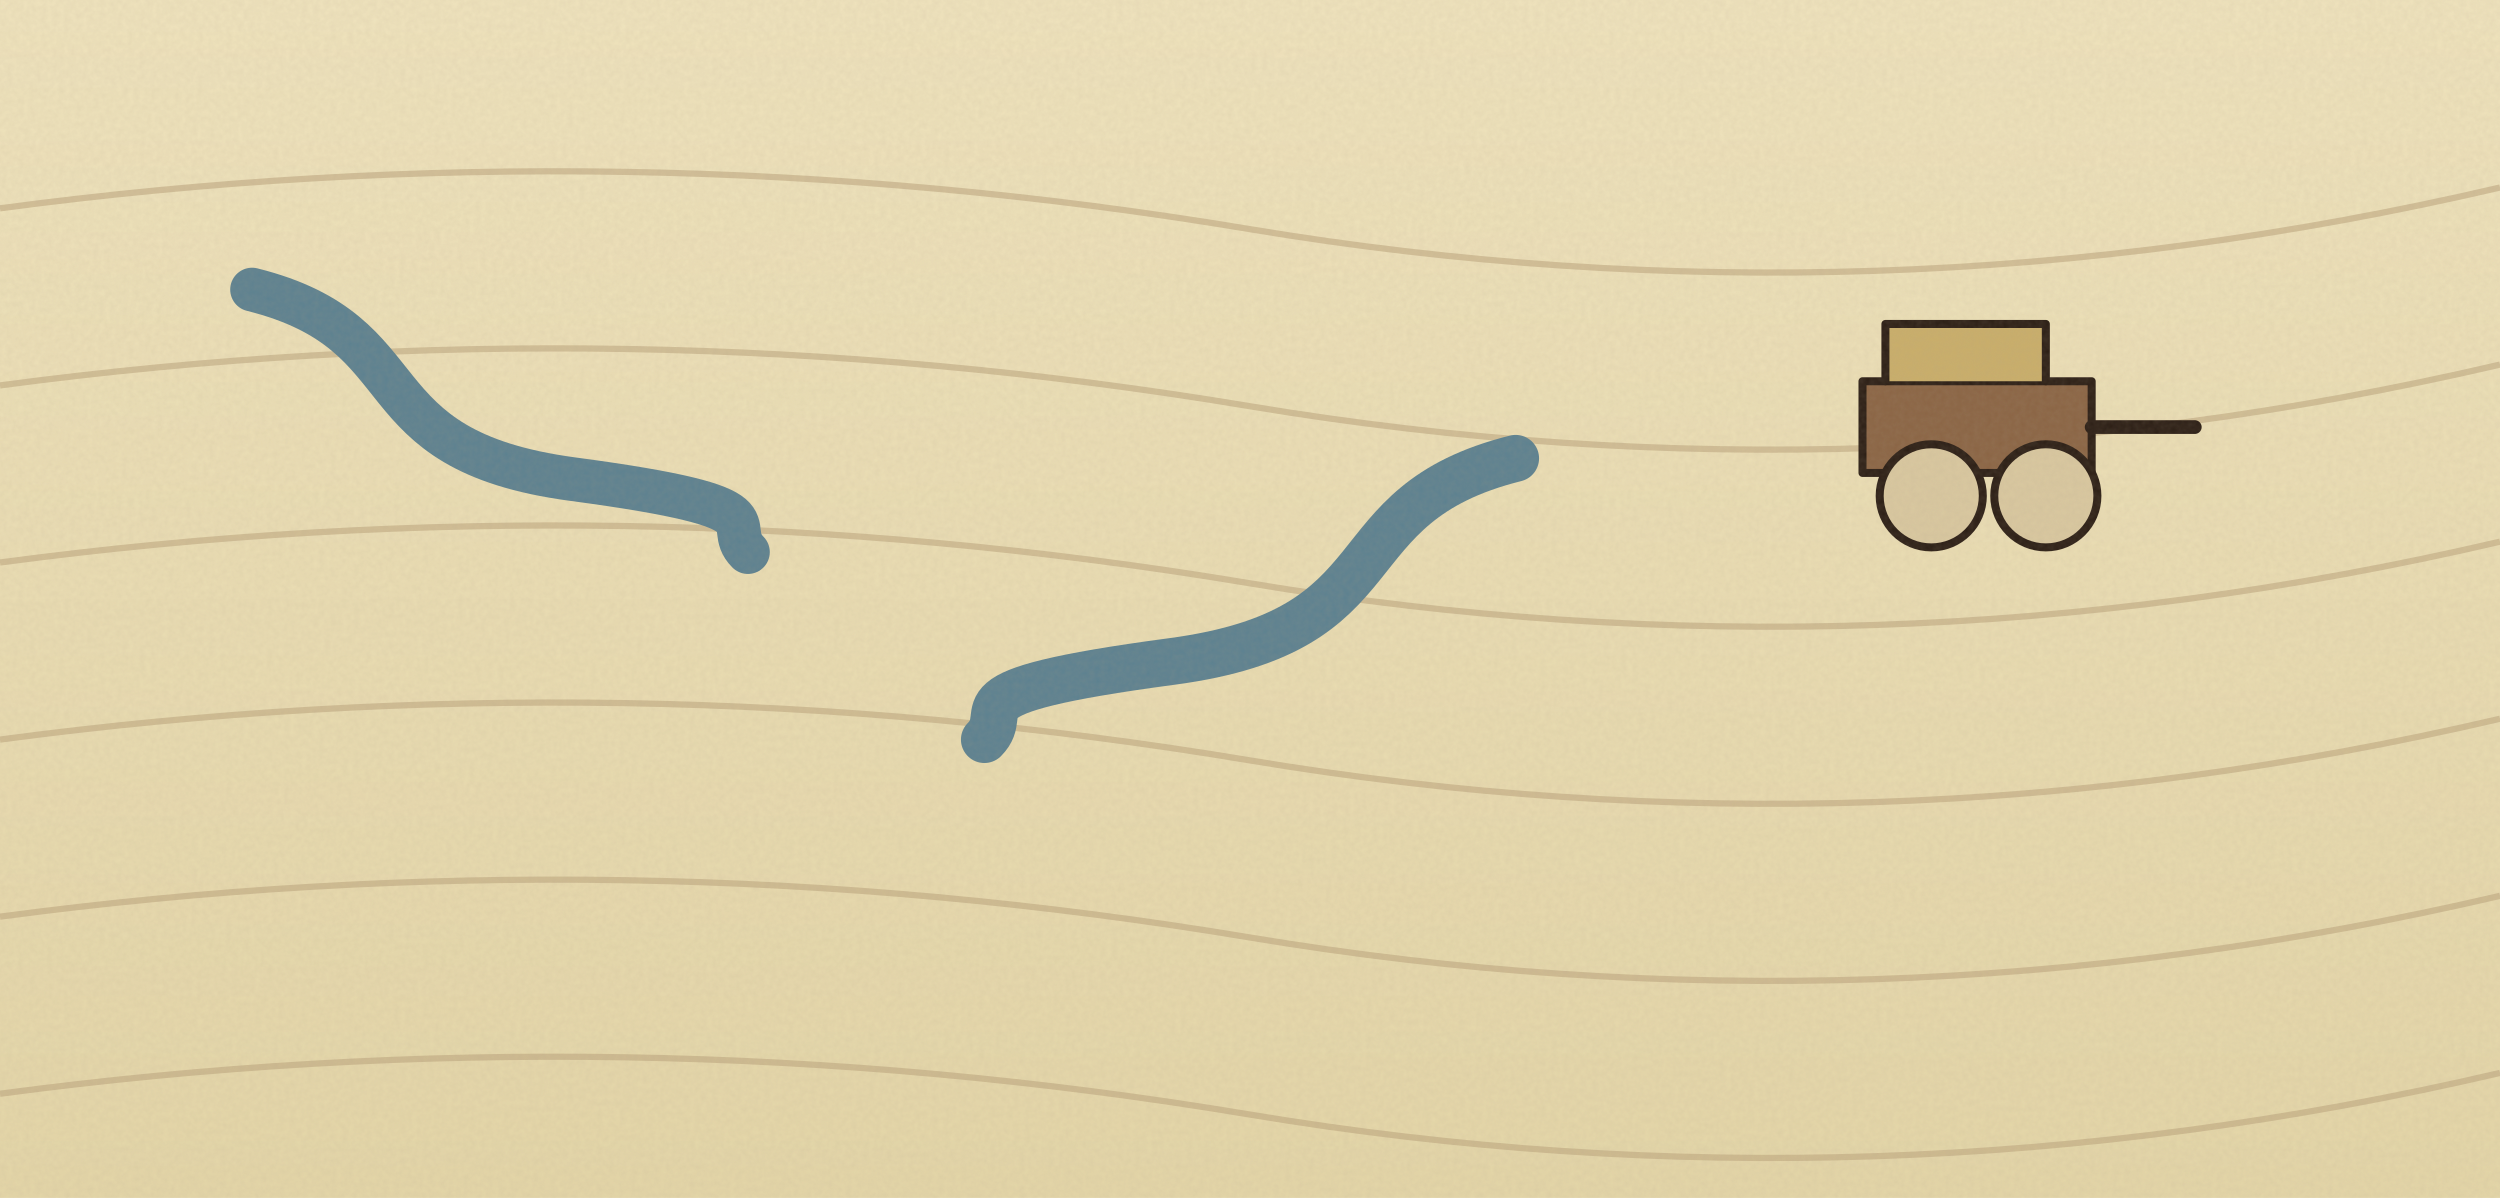
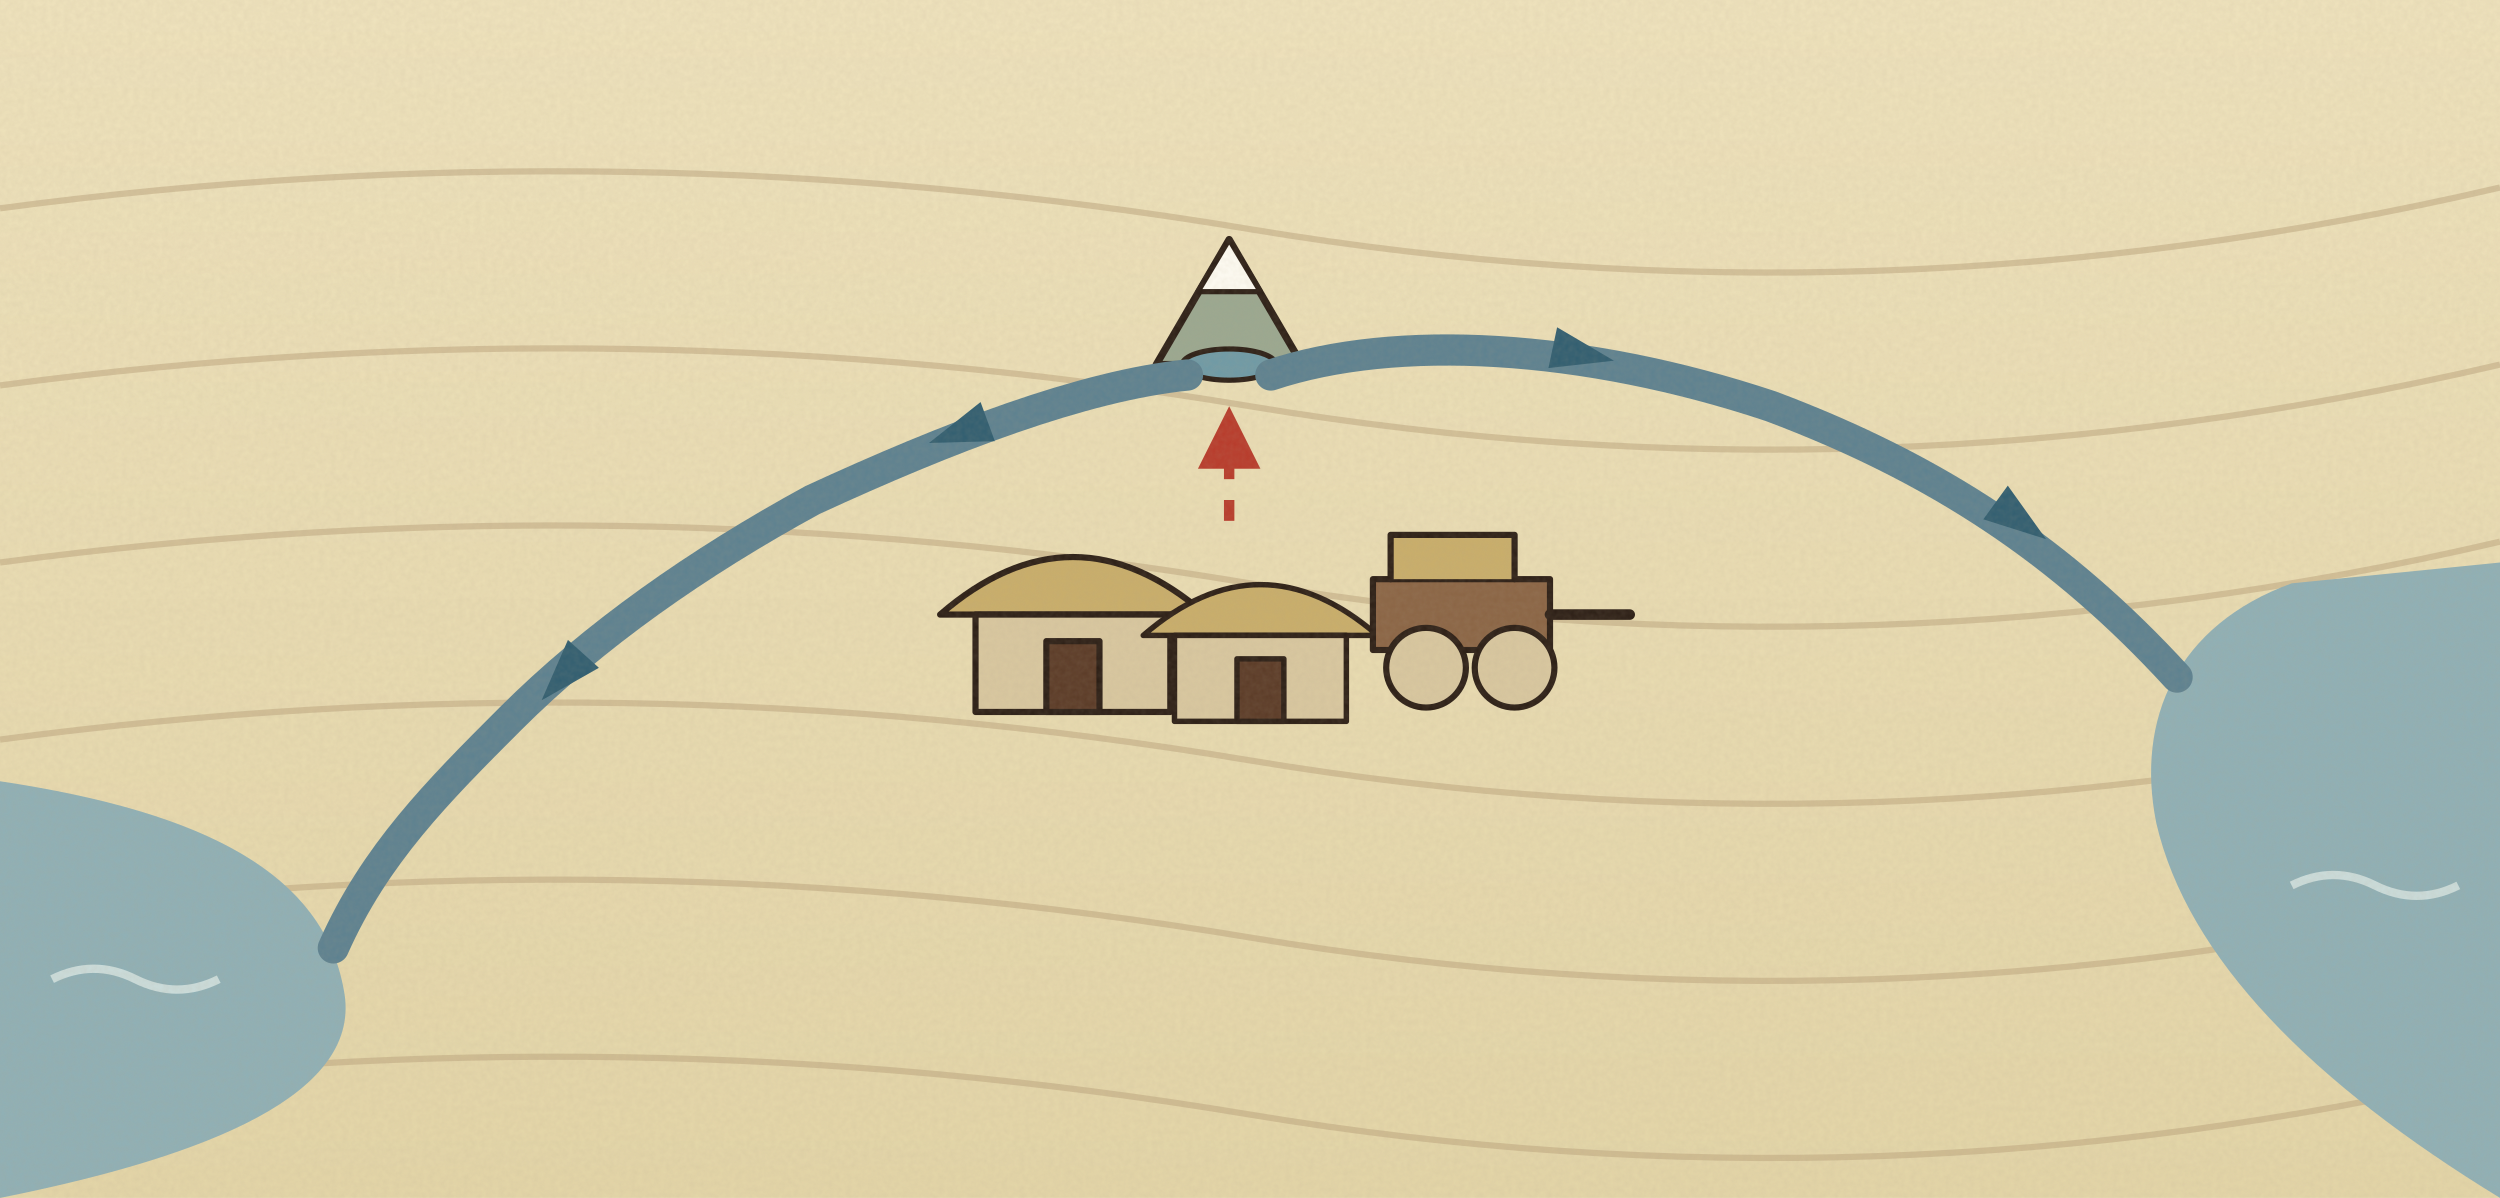
- <svg xmlns="http://www.w3.org/2000/svg" viewBox="0 0 480 230" width="480" height="230" role="img" aria-label="강이 흐르는 북쪽 국경 지도">
+ <svg xmlns="http://www.w3.org/2000/svg" viewBox="0 0 480 230" width="480" height="230" role="img" aria-label="백두산에서 시작해 압록강은 남서쪽 황해로, 두만강은 북동쪽을 거쳐 동해로 흐르는 국경 지도">
  <defs>
    <linearGradient id="sky" x1="0" y1="0" x2="0" y2="1">
      <stop offset="0" stop-color="#efe3bd" />
      <stop offset="1" stop-color="#e4d6a8" />
    </linearGradient>
    <filter id="paper" x="0" y="0" width="100%" height="100%">
      <feTurbulence type="fractalNoise" baseFrequency="0.9" numOctaves="2" seed="4" result="n" />
      <feColorMatrix in="n" type="matrix" values="0 0 0 0 0.45  0 0 0 0 0.36  0 0 0 0 0.25  0 0 0 0.16 0" />
      <feComposite in2="SourceGraphic" operator="in" />
    </filter>
    <filter id="wash">
      <feTurbulence type="fractalNoise" baseFrequency="0.03 0.08" numOctaves="3" seed="7" result="t" />
      <feDisplacementMap in="SourceGraphic" in2="t" scale="6" />
    </filter>
    <linearGradient id="sea" x1="0" y1="0" x2="0" y2="1">
      <stop offset="0" stop-color="#5c8190" />
      <stop offset="1" stop-color="#3f6577" />
    </linearGradient>
  </defs>
  <rect width="480" height="230" fill="url(#sky)" />
-   <g fill="none" stroke="#b9a27a" stroke-width="1.2" opacity=".55">
+   <g fill="none" stroke="#b9a27a" stroke-width="1.2" opacity=".5">
    <path d="M0 40 Q120 24 240 44 T480 36" />
    <path d="M0 74 Q120 58 240 78 T480 70" />
    <path d="M0 108 Q120 92 240 112 T480 104" />
    <path d="M0 142 Q120 126 240 146 T480 138" />
    <path d="M0 176 Q120 160 240 180 T480 172" />
    <path d="M0 210 Q120 194 240 214 T480 206" />
  </g>
-   <g transform="translate(96 78) scale(1.4)" stroke="#2a1d14" stroke-width="1.4" stroke-linejoin="round" stroke-linecap="round">
-     <path d="M-34 -16 C-10 -10 -20 6 10 10 S30 16 34 20" fill="none" stroke="#5c8190" stroke-width="6" />
+   <path d="M0 150 C40 156 62 168 66 190 C70 210 40 222 0 230 Z" fill="#8fb0b6" />
+   <path d="M480 108 L440 112 C418 120 410 138 414 158 C420 184 444 208 480 230 Z" fill="#8fb0b6" />
+   <g fill="none" stroke="#d9e8e6" stroke-width="1.6" opacity=".8">
+     <path d="M10 188 q8 -4 16 0 t16 0" />
+     <path d="M440 170 q8 -4 16 0 t16 0" />
  </g>
-   <g transform="translate(240 112) scale(1.5)" stroke="#2a1d14" stroke-width="1.4" stroke-linejoin="round" stroke-linecap="round">
-     <path d="M34 -16 C10 -10 20 6 -10 10 S-30 16 -34 20" fill="none" stroke="#5c8190" stroke-width="6" />
+   <g stroke="#2a1d14" stroke-width="1.4" stroke-linejoin="round" stroke-linecap="round">
+     <path d="M222 70 L236 46 L250 70 Z" fill="#9aa890" />
+     <path d="M230 56 L236 46 L242 56 Z" fill="#fffdf4" stroke-width="1" />
  </g>
-   <g transform="translate(384 82) scale(1.1)" stroke="#2a1d14" stroke-width="1.4" stroke-linejoin="round" stroke-linecap="round">
+   <ellipse cx="236" cy="70" rx="9" ry="3" fill="#6e9aa6" stroke="#2a1d14" stroke-width="1" />
+   <path d="M228 72 C208 74 182 84 156 96 C134 108 114 122 98 138 C84 152 72 164 64 182" fill="none" stroke="#5c8190" stroke-width="6" stroke-linecap="round" />
+   <path d="M244 72 C268 64 304 66 340 78 C372 90 396 106 418 130" fill="none" stroke="#5c8190" stroke-width="6" stroke-linecap="round" />
+   <path d="M-6 -4 L6 0 L-6 4 Z" fill="#2f5d70" transform="translate(184 83) rotate(160)" />
+   <path d="M-6 -4 L6 0 L-6 4 Z" fill="#2f5d70" transform="translate(108 130) rotate(132)" />
+   <path d="M-6 -4 L6 0 L-6 4 Z" fill="#2f5d70" transform="translate(304 68) rotate(12)" />
+   <path d="M-6 -4 L6 0 L-6 4 Z" fill="#2f5d70" transform="translate(388 100) rotate(36)" />
+   <g transform="translate(206 118) scale(0.85)" stroke="#2a1d14" stroke-width="1.4" stroke-linejoin="round" stroke-linecap="round">
+     <path d="M-30 0 Q0 -26 30 0 Z" fill="#c9ae6a" />
+     <rect x="-22" y="0" width="44" height="22" fill="#d9c8a0" />
+     <rect x="-6" y="6" width="12" height="16" fill="#5a3a26" />
+   </g>
+   <g transform="translate(242 122) scale(0.75)" stroke="#2a1d14" stroke-width="1.4" stroke-linejoin="round" stroke-linecap="round">
+     <path d="M-30 0 Q0 -26 30 0 Z" fill="#c9ae6a" />
+     <rect x="-22" y="0" width="44" height="22" fill="#d9c8a0" />
+     <rect x="-6" y="6" width="12" height="16" fill="#5a3a26" />
+   </g>
+   <g transform="translate(284 118) scale(0.85)" stroke="#2a1d14" stroke-width="1.4" stroke-linejoin="round" stroke-linecap="round">
    <rect x="-24" y="-8" width="40" height="16" fill="#8a6444" />
    <circle cx="-12" cy="12" r="9" fill="#d9c8a0" />
    <circle cx="8" cy="12" r="9" fill="#d9c8a0" />
    <path d="M16 0 H34" stroke-width="2.4" />
    <path d="M-20 -8 V-18 H8 V-8" fill="#c9ae6a" />
  </g>
+   <path d="M236 100 V88" stroke="#b83a2a" stroke-width="2" stroke-dasharray="4 4" />
+   <path d="M230 90 L236 78 L242 90 Z" fill="#b83a2a" />
  <rect width="480" height="230" fill="#fff" filter="url(#paper)" />
</svg>
